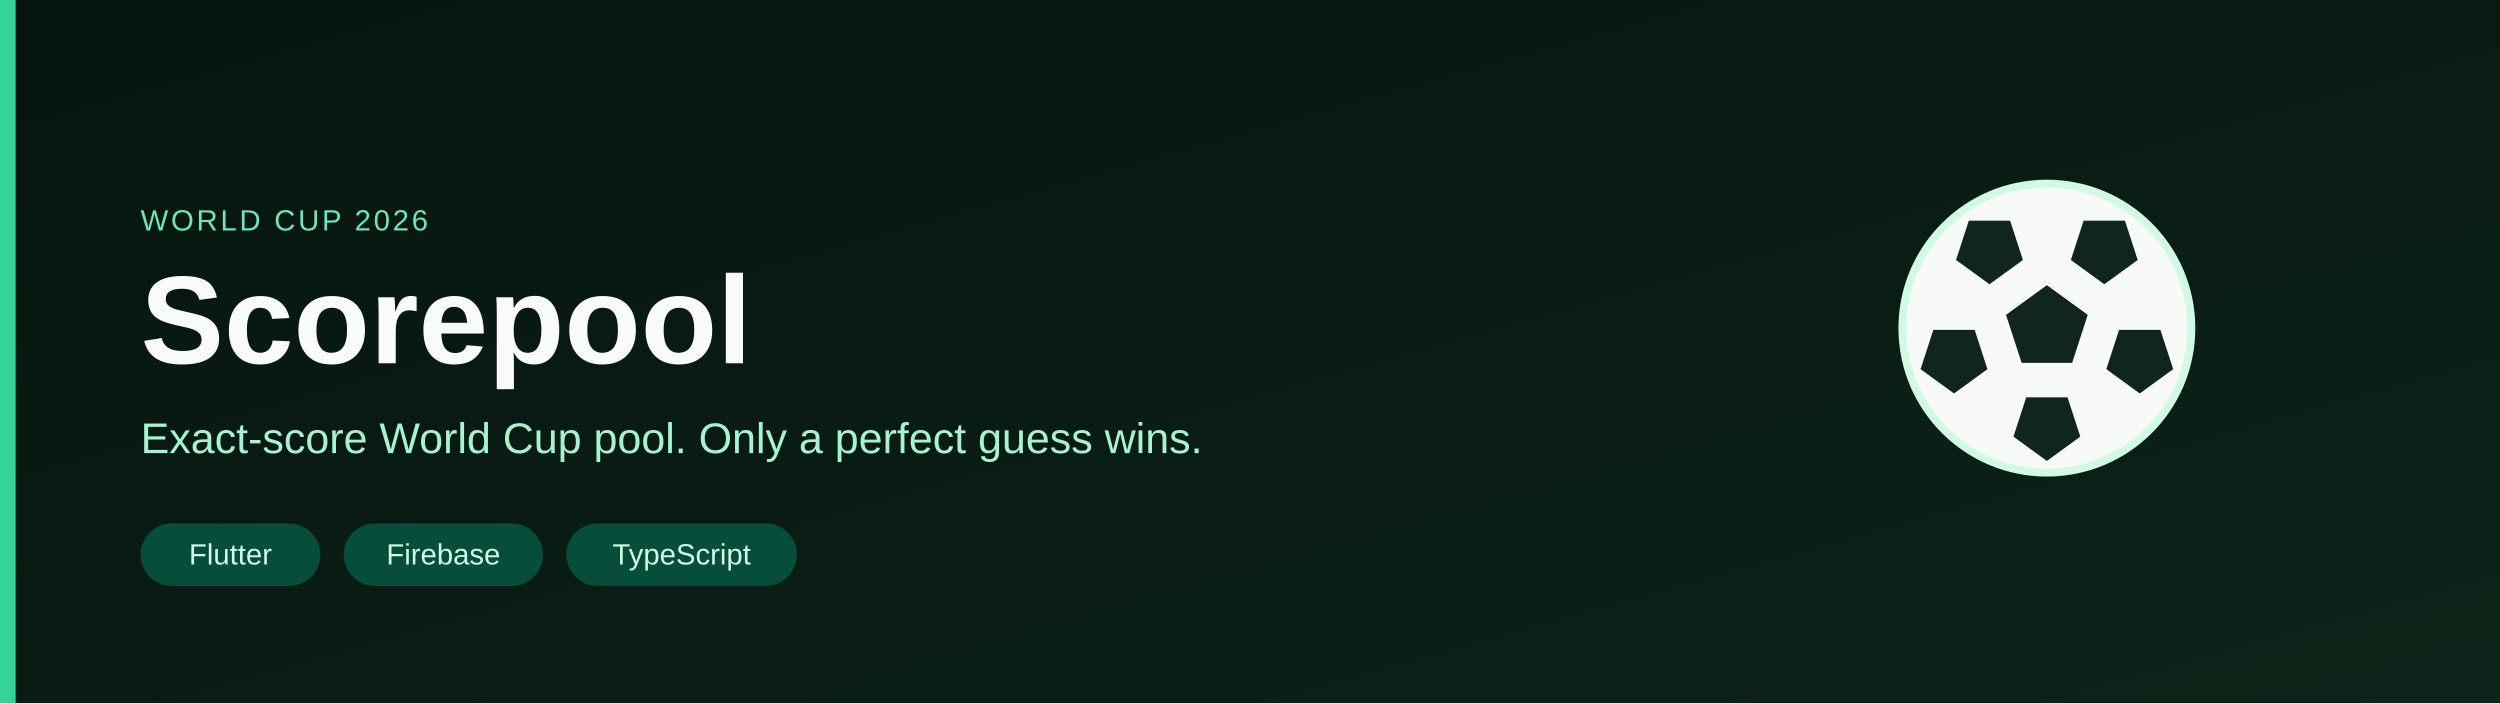
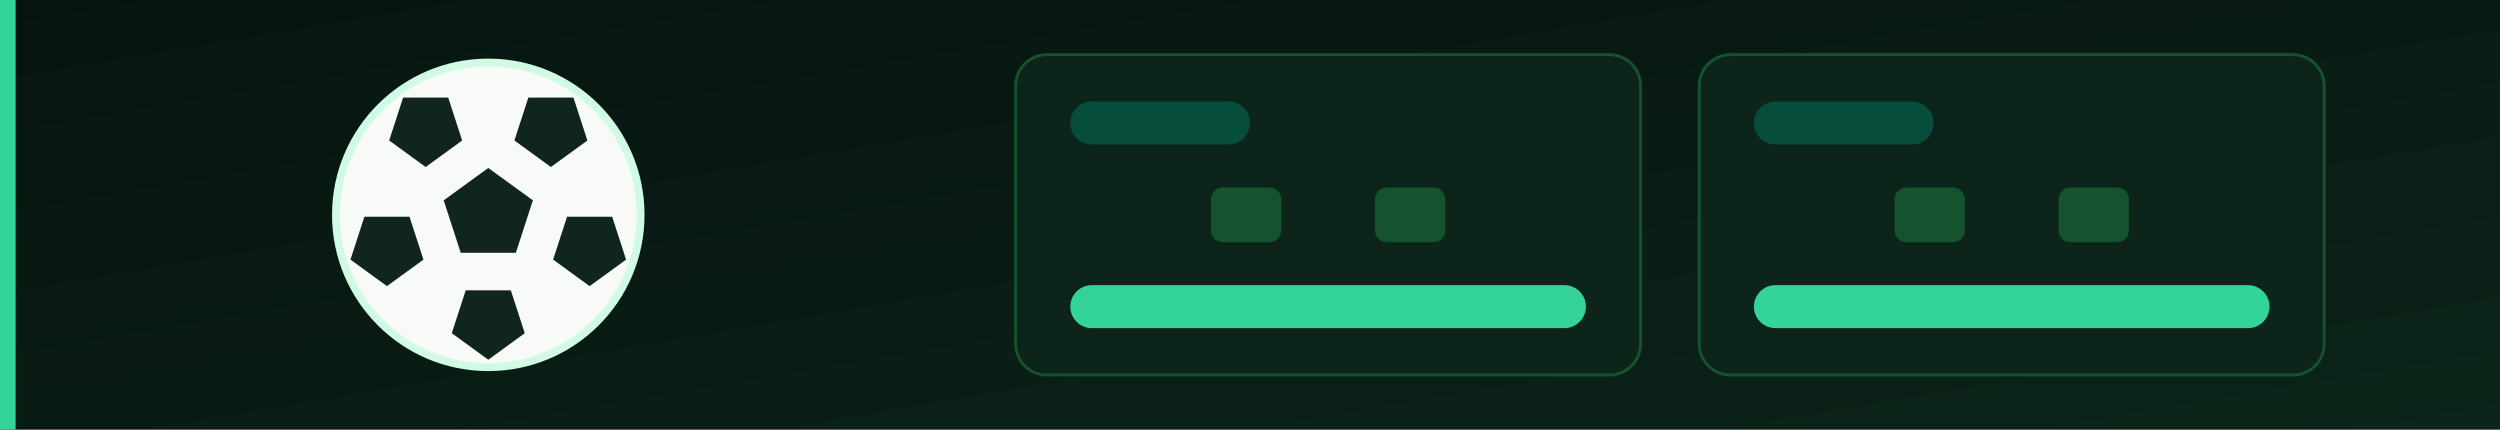
- <svg xmlns="http://www.w3.org/2000/svg" width="1280" height="360" viewBox="0 0 1280 360" role="img" aria-labelledby="title desc">
+ <svg xmlns="http://www.w3.org/2000/svg" width="1280" height="220" viewBox="0 0 1280 220" role="img" aria-labelledby="title desc">
  <defs>
    <linearGradient id="bg" x1="0" y1="0" x2="1" y2="1">
      <stop offset="0" stop-color="#06140f" />
      <stop offset="1" stop-color="#0c2419" />
    </linearGradient>
  </defs>
-   <rect width="1280" height="360" fill="url(#bg)" />
-   <rect width="8" height="360" fill="#34d399" />
-   <g transform="translate(1048 168)">
-     <circle r="74" fill="#f7faf7" />
+   <rect width="1280" height="220" fill="url(#bg)" />
+   <rect width="8" height="220" fill="#34d399" />
+   <g transform="translate(250 110)">
+     <circle r="78" fill="#f7faf7" />
    <g fill="#10261c">
-       <polygon points="0.00,-22.00 20.92,-6.80 12.93,17.80 -12.93,17.80 -20.92,-6.80" />
-       <polygon points="39.97,-55.01 46.51,-34.89 29.39,-22.45 12.27,-34.89 18.81,-55.01" />
-       <polygon points="64.67,21.01 47.55,33.45 30.43,21.01 36.97,0.89 58.13,0.89" />
-       <polygon points="0.00,68.00 -17.12,55.56 -10.58,35.44 10.58,35.44 17.12,55.56" />
-       <polygon points="-64.67,21.01 -58.13,0.89 -36.97,0.89 -30.43,21.01 -47.55,33.45" />
-       <polygon points="-39.97,-55.01 -18.81,-55.01 -12.27,-34.89 -29.39,-22.45 -46.51,-34.89" />
+       <polygon points="0.00,-24.00 22.83,-7.42 14.11,19.42 -14.11,19.42 -22.83,-7.42" />
+       <polygon points="43.61,-60.02 50.74,-38.07 32.06,-24.49 13.38,-38.07 20.51,-60.02" />
+       <polygon points="70.56,22.92 51.88,36.50 33.20,22.92 40.33,0.97 63.43,0.97" />
+       <polygon points="0.00,74.18 -18.68,60.60 -11.55,38.65 11.55,38.65 18.68,60.60" />
+       <polygon points="-70.56,22.92 -63.43,0.97 -40.33,0.97 -33.20,22.92 -51.88,36.50" />
+       <polygon points="-43.61,-60.02 -20.51,-60.02 -13.38,-38.07 -32.06,-24.49 -50.74,-38.07" />
    </g>
-     <circle r="74" fill="none" stroke="#d1fae5" stroke-width="4" />
+     <circle r="78" fill="none" stroke="#d1fae5" stroke-width="4" />
  </g>
-   <g font-family="Arial, Helvetica, sans-serif">
-     <text x="72" y="118" fill="#6ee7b7" font-size="15" letter-spacing="1.4">WORLD CUP 2026</text>
-     <text x="72" y="186" fill="#f8fafc" font-size="64" font-weight="700">Scorepool</text>
-     <text x="72" y="232" fill="#a7f3d0" font-size="22">Exact-score World Cup pool. Only a perfect guess wins.</text>
+   <g fill="#0c2419" stroke="#14532d" stroke-width="1.5">
+     <rect x="520" y="28" width="320" height="164" rx="16" />
+     <rect x="870" y="28" width="320" height="164" rx="16" />
  </g>
-   <g font-family="Arial, Helvetica, sans-serif" font-size="15" fill="#d1fae5">
-     <rect x="72" y="268" width="92" height="32" rx="16" fill="#064e3b" />
-     <text x="118" y="289" text-anchor="middle">Flutter</text>
-     <rect x="176" y="268" width="102" height="32" rx="16" fill="#064e3b" />
-     <text x="227" y="289" text-anchor="middle">Firebase</text>
-     <rect x="290" y="268" width="118" height="32" rx="16" fill="#064e3b" />
-     <text x="349" y="289" text-anchor="middle">TypeScript</text>
+   <g>
+     <rect x="548" y="52" width="92" height="22" rx="11" fill="#064e3b" />
+     <rect x="898" y="52" width="92" height="22" rx="11" fill="#064e3b" />
+     <rect x="620" y="96" width="36" height="28" rx="6" fill="#14532d" />
+     <rect x="704" y="96" width="36" height="28" rx="6" fill="#14532d" />
+     <rect x="970" y="96" width="36" height="28" rx="6" fill="#14532d" />
+     <rect x="1054" y="96" width="36" height="28" rx="6" fill="#14532d" />
+     <rect x="548" y="146" width="264" height="22" rx="11" fill="#34d399" />
+     <rect x="898" y="146" width="264" height="22" rx="11" fill="#34d399" />
  </g>
</svg>
